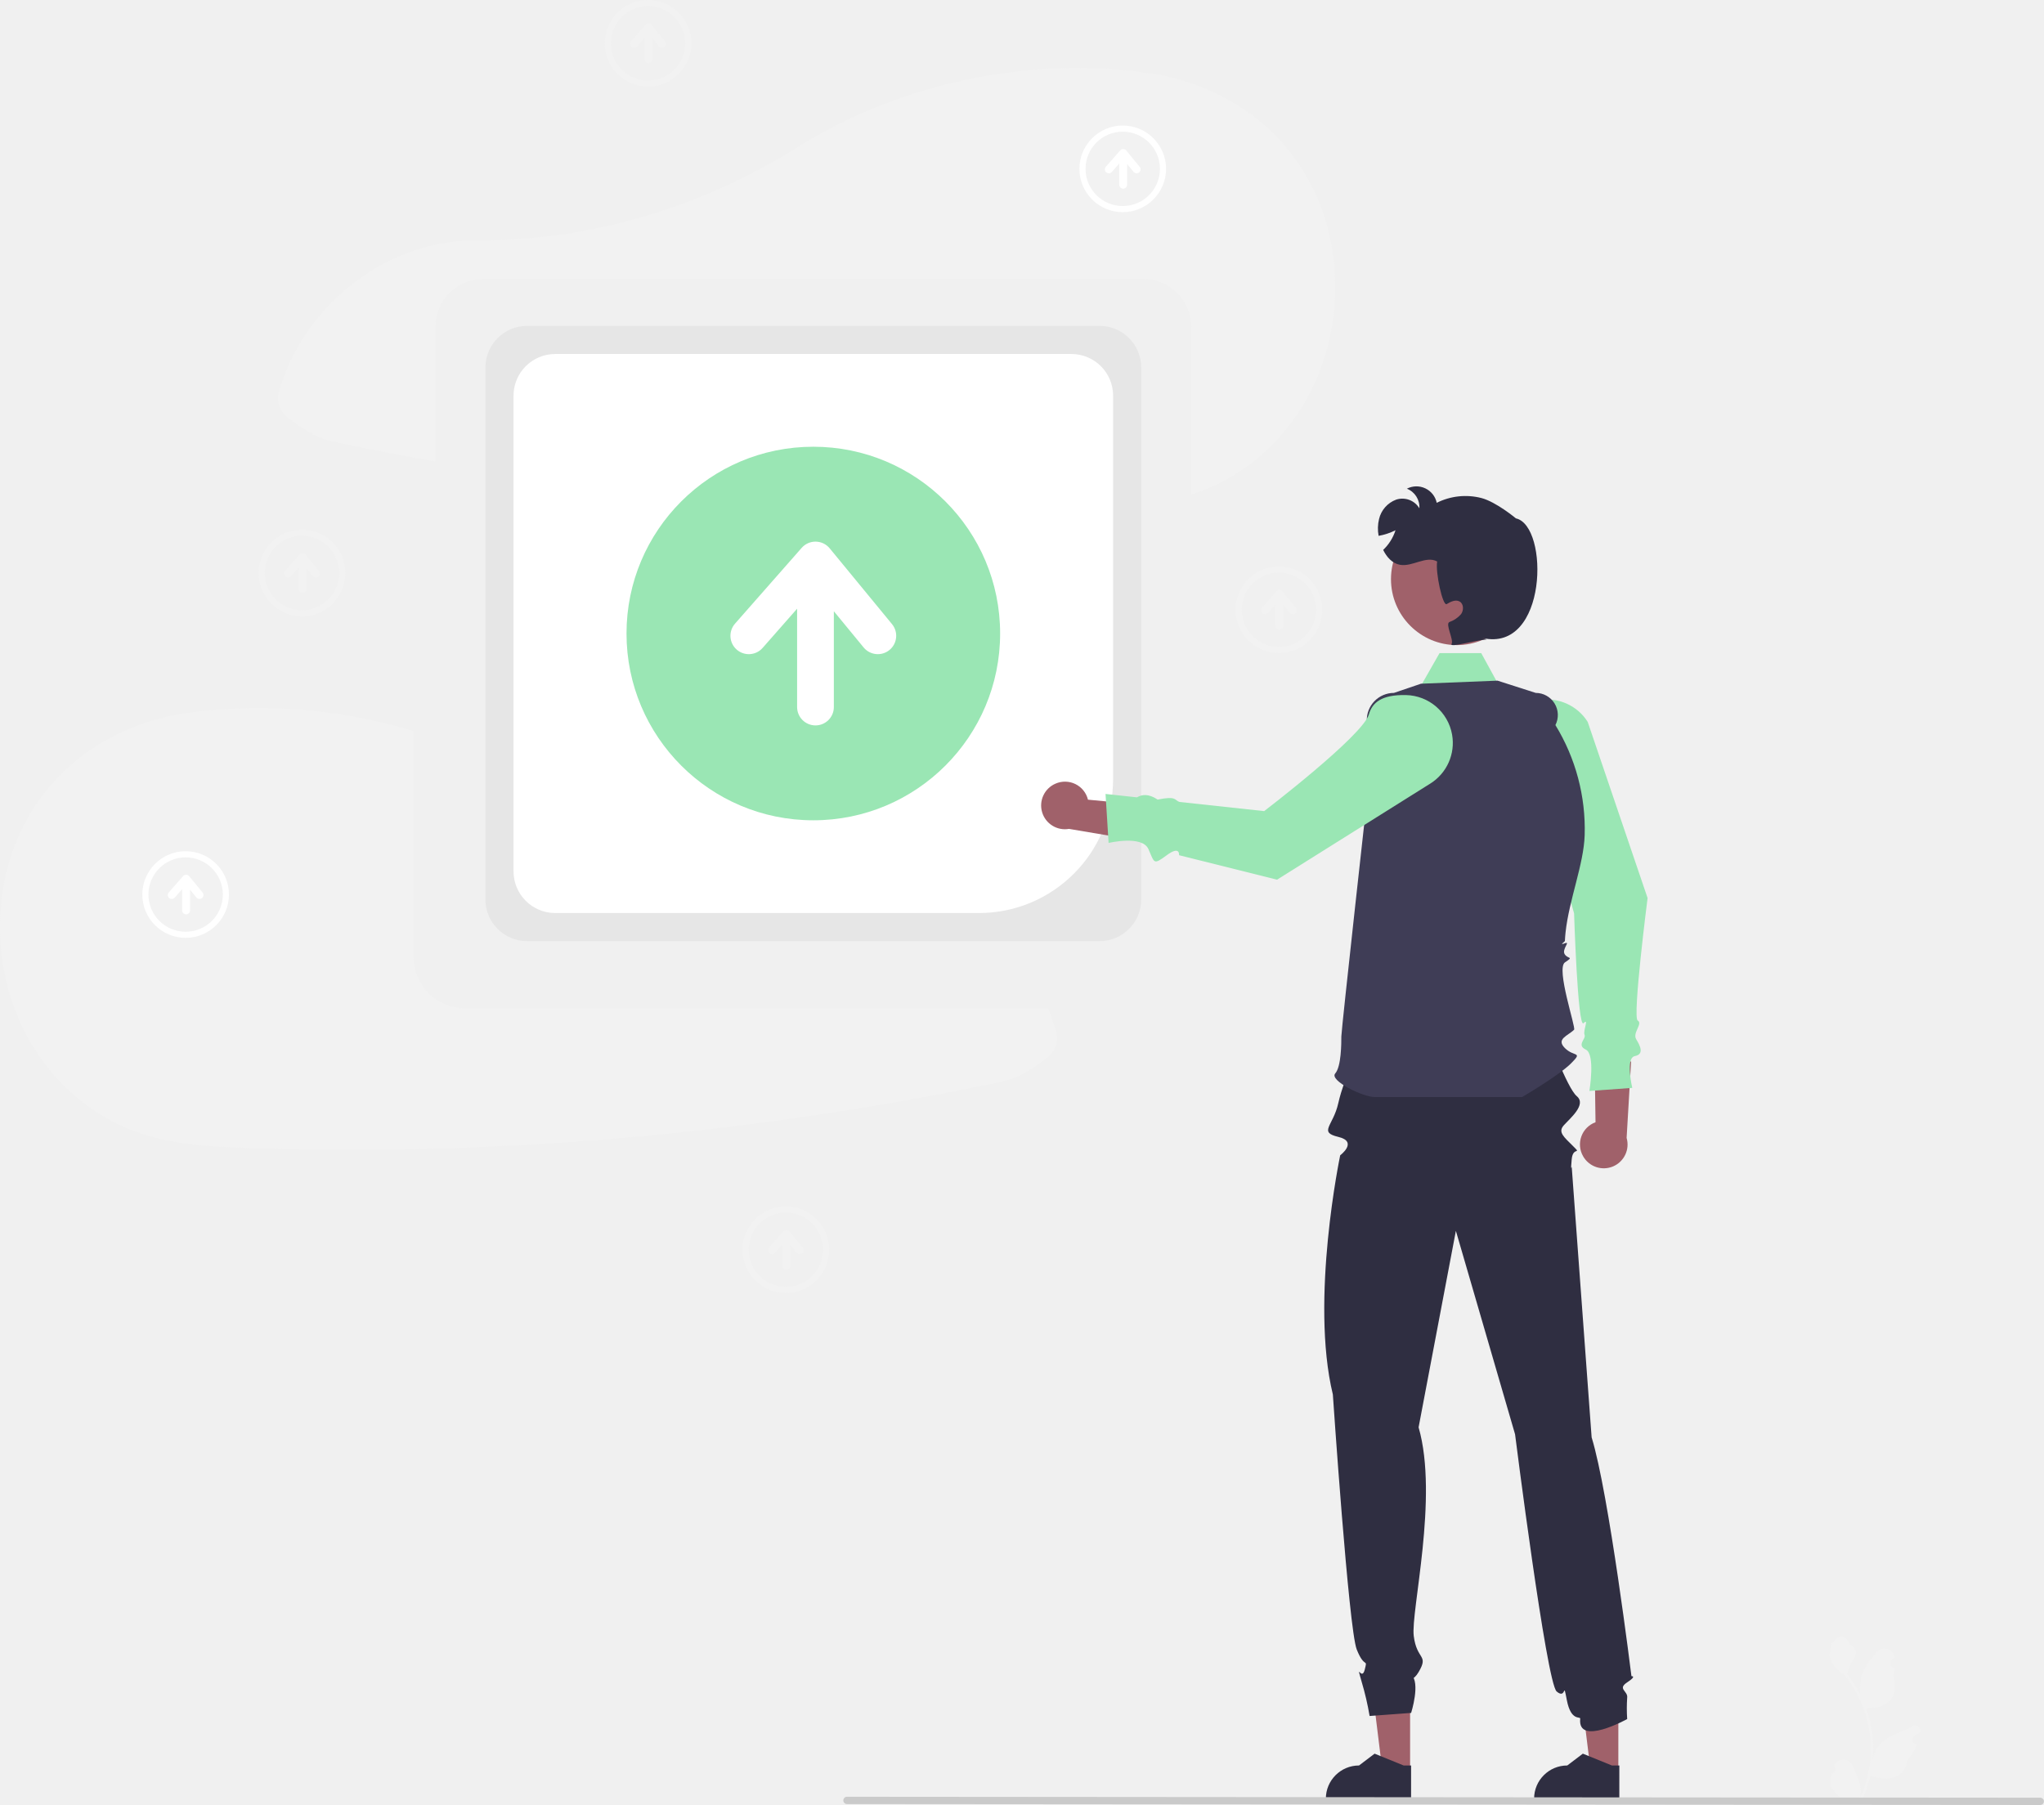
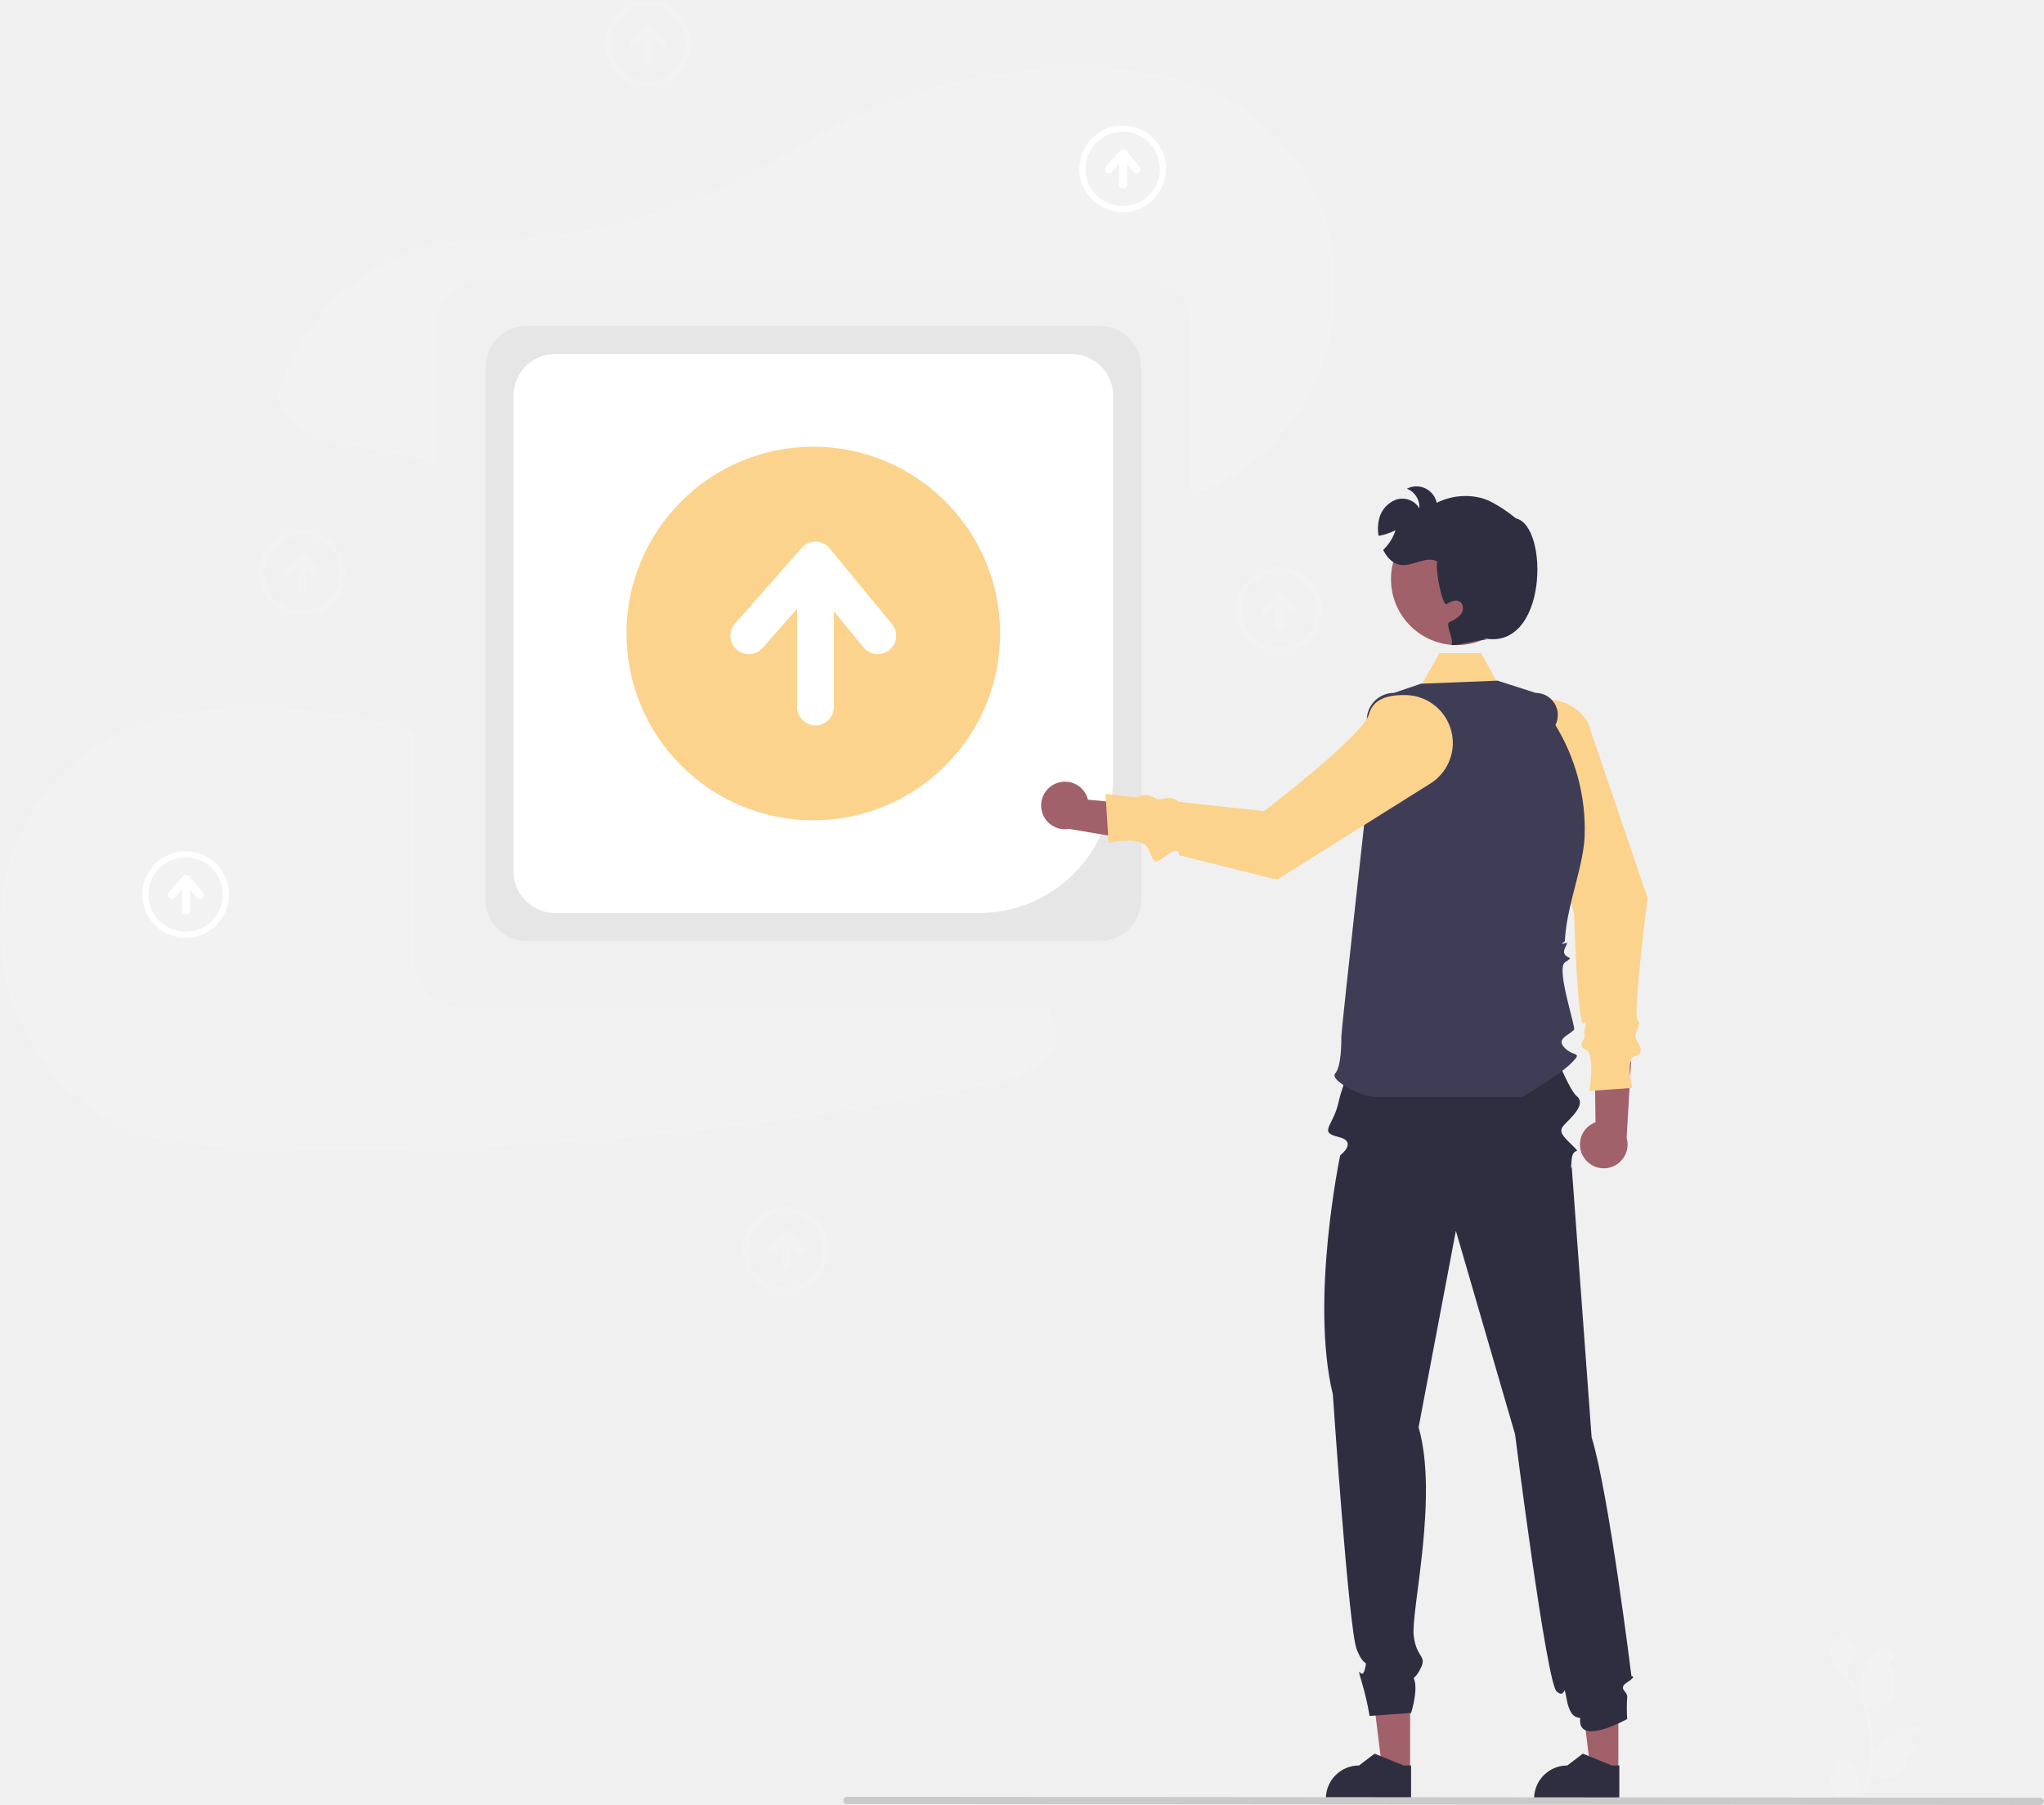
<svg xmlns="http://www.w3.org/2000/svg" data-name="Layer 1" width="667.445" height="589.486" viewBox="0 0 667.445 589.486">
  <path d="M783.233,532.892a7.721,7.721,0,0,1,4.045-11.127l-.398-27.436,12.016,7.676L797.431,526.882a7.763,7.763,0,0,1-14.198,6.01Z" transform="translate(-266.2773 -155.2571)" fill="#a0616a" />
-   <path d="M768.751,383.936A15.64,15.64,0,0,0,755.837,398.994c-.174,8.03,2.506,11.024,6.292,12.106,7,2,18.148,42.448,18.148,42.448s1.183,37.726,3.092,35.863-.251,2.484.329,3.811-2.749,3.313.415,4.82,1.164,13.507,1.164,13.507l14-1s-2.325-9.776.838-10.388,1.725-3.394.444-5.503,2.267-5.115.493-6.112,3.226-39.997,3.226-39.997L784.729,391.028a15.642,15.642,0,0,0-15.977-7.092Z" transform="translate(-266.2773 -155.2571)" fill="#9ae6b4" />
-   <polygon points="460 230.943 470.071 213.291 483.677 213.291 493.882 231.943 460 230.943" fill="#9ae6b4" />
+   <path d="M768.751,383.936A15.64,15.64,0,0,0,755.837,398.994c-.174,8.03,2.506,11.024,6.292,12.106,7,2,18.148,42.448,18.148,42.448s1.183,37.726,3.092,35.863-.251,2.484.329,3.811-2.749,3.313.415,4.82,1.164,13.507,1.164,13.507l14-1s-2.325-9.776.838-10.388,1.725-3.394.444-5.503,2.267-5.115.493-6.112,3.226-39.997,3.226-39.997L784.729,391.028a15.642,15.642,0,0,0-15.977-7.092Z" transform="translate(-266.2773 -155.2571)" fill="#FBD38D" />
+   <polygon points="460 230.943 470.071 213.291 483.677 213.291 493.882 231.943 460 230.943" fill="#FBD38D" />
  <path d="M699.189,227.463c-8.047-26.954-30.781-44.551-58.251-48.411-.302-.043-.589.014-.89-.006a8.68,8.68,0,0,0-1.188-.273c-37.778-4.883-79.018,3.862-111.841,24.399-31.462,19.685-67.613,30.793-104.726,30.546q-1.729-.011-3.471.075c-28.561,1.425-53.766,22.215-61.488,49.561-1.013,3.588.752,6.794,3.592,8.827,4.989,3.573,8.397,6.078,14.536,7.378q16.43,3.481,32.973,6.401V262.031a15.704,15.704,0,0,1,15.686-15.686H639.591a15.704,15.704,0,0,1,15.686,15.686V316.738a64.518,64.518,0,0,0,8.632-3.398,66.837,66.837,0,0,0,25.768-22.487C702.153,272.753,705.448,248.427,699.189,227.463Z" transform="translate(-266.2773 -155.2571)" fill="#f2f2f2" />
  <path d="M608.467,484.548H417.99a16.598,16.598,0,0,1-16.579-16.579V394.059a172.965,172.965,0,0,0-71.716-6.286,8.68,8.68,0,0,0-1.188.273c-.301.019-.588-.037-.89.006-27.471,3.86-50.204,21.457-58.251,48.411-6.259,20.964-2.964,45.29,9.511,63.39a66.837,66.837,0,0,0,25.768,22.487c14.287,6.882,29.325,7.4,44.919,7.886a1018.277,1018.277,0,0,0,140.261-5.302q34.382-3.688,68.479-9.638,17.452-3.054,34.788-6.727c6.139-1.3,9.547-3.805,14.536-7.378,2.839-2.033,4.605-5.239,3.592-8.827A65.809,65.809,0,0,0,608.467,484.548Z" transform="translate(-266.2773 -155.2571)" fill="#f2f2f2" />
  <path d="M625.324,462.621H438.389a13.625,13.625,0,0,1-13.609-13.609V275.289a13.625,13.625,0,0,1,13.609-13.609h186.936a13.625,13.625,0,0,1,13.609,13.609V449.012A13.625,13.625,0,0,1,625.324,462.621Z" transform="translate(-266.2773 -155.2571)" fill="#e6e6e6" />
  <path d="M585.98,453.442H447.57a13.625,13.625,0,0,1-13.609-13.609V284.476a13.625,13.625,0,0,1,13.609-13.609H616.145a13.625,13.625,0,0,1,13.609,13.609V409.668A43.823,43.823,0,0,1,585.98,453.442Z" transform="translate(-266.2773 -155.2571)" fill="#fff" />
-   <circle cx="265.58" cy="206.897" r="61" fill="#9ae6b4" />
+   <circle cx="265.58" cy="206.897" r="61" fill="#FBD38D" />
  <path d="M557.554,359.085l-20.356-24.754a6.001,6.001,0,0,0-9.14-.151l-21.769,24.754a6,6,0,0,0,9.012,7.925L526.564,354.051v32.115a6,6,0,0,0,12,0V354.885l9.722,11.822a6,6,0,0,0,9.269-7.622Z" transform="translate(-266.2773 -155.2571)" fill="#fff" />
  <polygon points="528.453 578.324 519.404 578.323 515.099 543.416 528.456 543.417 528.453 578.324" fill="#a0616a" />
  <path d="M795.05,743.021l-27.829-.001v-.352a10.833,10.833,0,0,1,10.832-10.832h.001l5.083-3.857,9.485,3.857,2.429 0Z" transform="translate(-266.2773 -155.2571)" fill="#2f2e41" />
  <polygon points="460.453 578.324 451.404 578.323 447.099 543.416 460.456 543.417 460.453 578.324" fill="#a0616a" />
  <path d="M727.05,743.021l-27.829-.001v-.352a10.833,10.833,0,0,1,10.832-10.832h.001l5.083-3.857,9.485,3.857,2.429 0Z" transform="translate(-266.2773 -155.2571)" fill="#2f2e41" />
  <path d="M797.616,704.691c3.302-2.158,1.389-2.018,1.389-2.018s-7.383-59.86-13-78l-6.5-88.337s-.413,1.762,0-2.521,3.413-1.283.413-4.283-5-4.529-3-6.764,7.517-6.759,4.259-9.497-9.671-20.598-9.671-20.598l-62.5.5,2.5-.5s-7.802-2.895-4.228.875-2,13-4,22c-1.656,7.454-6.574,9.432,0,11,6.574,1.568.625,6.011.625,6.011s-9.897,47.114-2.397,78.114c0,0,5.174,76.672,7.793,83.266,2.619,6.594,3.619,2.594,2.619,6.594s-3-3-1,4a92.513,92.513,0,0,1,2.587,11.14l13.562-1s3.15-9.927,0-12.534-.975,5,2.438-.803-.587-3.803-1.587-11.803,8.175-45.268,1.587-68.134l12.173-64.163,19.327,66.437s10.251,81.14,13.582,84c3.331,2.86,1.986-4.082,3.331,2.86,1.359,7.015,4.447,5.155,4.359,6.015-.931,9.172,15.339.125,15.339.125a51.365,51.365,0,0,1,0-7C797.918,707.533,794.315,706.848,797.616,704.691Z" transform="translate(-266.2773 -155.2571)" fill="#2f2e41" />
  <path d="M715.277,513.548c-4,0-15-5.417-13-7.709s2-9.898,2-12.094,9-83.197,9-83.197l-.684-19.832a8.862,8.862,0,0,1,8.857-9.168l8.827-3,25-1,12.466,4A7.227,7.227,0,0,1,774.181,392.06l0,0a65.074,65.074,0,0,1,9.553,35.955c-.287,9.471-5.085,21.038-6.242,31.738-.102.939-.175,1.872-.215,2.796-.011.258-2.058,1.541-.029.771s-1.087,1.95-.029,3.589,3.109.635.084,2.637,3.633,21.344,2.974,22.002c-2,2-6,3-3,6s6,1,2,5-15.984,11-15.984,11Z" transform="translate(-266.2773 -155.2571)" fill="#3f3d56" />
  <circle cx="475.734" cy="189.156" r="21.523" fill="#a0616a" />
  <path d="M610.921,411.192a7.721,7.721,0,0,1,10.622,5.229l27.317,2.584-8.936,11.111L615.354,425.959a7.763,7.763,0,0,1-4.433-14.767Z" transform="translate(-266.2773 -155.2571)" fill="#a0616a" />
-   <path d="M740.441,395.17a15.64,15.64,0,0,0-15.058-12.914c-8.03-.174-11.024,2.506-12.106,6.292-2,7-34.197,31.606-34.197,31.606l-27.651-2.992c-1.663-.54-.874-2.054-7.126-.771-3.08-2.017-5.071-1.675-6.785-.734l-10.241-1.108,1,16s10.963-2.608,13,2,1.57,5.27,6,2,4,0,4,0l32,8,50.071-31.401a15.642,15.642,0,0,0,7.092-15.977Z" transform="translate(-266.2773 -155.2571)" fill="#9ae6b4" />
+   <path d="M740.441,395.17a15.64,15.64,0,0,0-15.058-12.914c-8.03-.174-11.024,2.506-12.106,6.292-2,7-34.197,31.606-34.197,31.606l-27.651-2.992c-1.663-.54-.874-2.054-7.126-.771-3.08-2.017-5.071-1.675-6.785-.734l-10.241-1.108,1,16s10.963-2.608,13,2,1.57,5.27,6,2,4,0,4,0l32,8,50.071-31.401a15.642,15.642,0,0,0,7.092-15.977Z" transform="translate(-266.2773 -155.2571)" fill="#FBD38D" />
  <path d="M750.367,363.628l1.41.45c-4.41.37-12.27,2.83-11.5,1.47s-2.14-6.49-.72-7.14a9.031,9.031,0,0,0,3.82-2.59c.9-1.26.88-3.34-.47-4.11-1.31-.76-2.93.06-4.23.83-1.31.76-3.73-10.42-3.11-13.91-3.65-2-8.07,1.83-12.17,1.08-2.51-.46-4.32-2.52-5.46-4.86a15.246,15.246,0,0,0,4.03-6.42,19.91,19.91,0,0,1-5.52,1.83,12.971,12.971,0,0,1,.14-5.48,8.943,8.943,0,0,1,5.57-6.34,6.482,6.482,0,0,1,7.6,2.82,6.444,6.444,0,0,0-4.08-6.4,6.776,6.776,0,0,1,9.75,4.61,20.934,20.934,0,0,1,14.59-1.56c4.84,1.27,11.26,6.64,11.26,6.64C772.197,326.958,771.677,368.478,750.367,363.628Z" transform="translate(-266.2773 -155.2571)" fill="#2f2e41" />
  <path d="M864.394,734.44a1.216,1.216,0,0,0,.882-2.108l-.083-.331.033-.08a3.267,3.267,0,0,1,6.026.022c.986,2.374,2.24,4.751,2.549,7.261a9.664,9.664,0,0,1-.17,3.324,38.744,38.744,0,0,0,3.524-16.092,37.397,37.397,0,0,0-.232-4.172q-.192-1.703-.533-3.382a39.193,39.193,0,0,0-7.772-16.611A10.43,10.43,0,0,1,864.279,697.77a7.956,7.956,0,0,1-.724-2.174,9.819,9.819,0,0,0,.637-3.386c.294-.447.821-.669,1.142-1.104,1.599-2.167,3.801-1.789,4.951,1.156,2.456,1.24,2.48,3.295.973,5.273-.959,1.258-1.091,2.96-1.932,4.307.087.111.177.218.263.329a39.446,39.446,0,0,1,4.117,6.523,16.398,16.398,0,0,1,.979-7.617c.937-2.261,2.693-4.164,4.24-6.119a3.366,3.366,0,0,1,5.995,1.653l.009.086q-.345.194-.675.413a1.65,1.65,0,0,0,.665,3.003l.034.005a16.418,16.418,0,0,1-.433,2.455c1.984,7.673-2.3,10.468-8.416,10.594-.135.069-.267.138-.402.204a40.262,40.262,0,0,1,2.167,10.199,38.187,38.187,0,0,1-.028,6.166l.01-.073a10.091,10.091,0,0,1,3.445-5.827c2.651-2.178,6.396-2.98,9.256-4.73a1.894,1.894,0,0,1,2.9,1.842l-.012.076a11.082,11.082,0,0,0-1.243.599q-.345.194-.675.413a1.65,1.65,0,0,0,.665,3.003l.034.005.069.01a16.431,16.431,0,0,1-3.022,4.733c-1.241,6.699-6.569,7.334-12.27,5.383h-.003a40.251,40.251,0,0,1-2.704,7.893h-9.659c-.035-.107-.066-.218-.097-.325a10.975,10.975,0,0,0,2.673-.159c-.717-.879-1.433-1.766-2.15-2.645a.602.602,0,0,1-.045-.052c-.364-.45-.73-.897-1.094-1.347l-0-.001a16.075,16.075,0,0,1,.471-4.095Z" transform="translate(-266.2773 -155.2571)" fill="#f2f2f2" />
  <path d="M542.806,744.436l389.726.307a1.191,1.191,0,0,0,0-2.381l-389.726-.307a1.191,1.191,0,0,0,0,2.381Z" transform="translate(-266.2773 -155.2571)" fill="#cacaca" />
  <path d="M522.895,577.548A14.146,14.146,0,1,1,537.041,563.403,14.162,14.162,0,0,1,522.895,577.548Zm0-26.291A12.146,12.146,0,1,0,535.041,563.403,12.159,12.159,0,0,0,522.895,551.257Z" transform="translate(-266.2773 -155.2571)" fill="#f2f2f2" />
  <path d="M528.433,562.741l-4.387-5.335a1.293,1.293,0,0,0-1.97-.033l-4.691,5.335a1.293,1.293,0,0,0,1.942,1.708l2.427-2.76v6.921a1.293,1.293,0,1,0,2.586,0v-6.741l2.095,2.548a1.293,1.293,0,0,0,1.997-1.643Z" transform="translate(-266.2773 -155.2571)" fill="#f2f2f2" />
  <path d="M683.895,368.548A14.146,14.146,0,1,1,698.041,354.403,14.162,14.162,0,0,1,683.895,368.548Zm0-26.291A12.146,12.146,0,1,0,696.041,354.403,12.159,12.159,0,0,0,683.895,342.257Z" transform="translate(-266.2773 -155.2571)" fill="#f2f2f2" />
  <path d="M689.433,353.741l-4.387-5.335a1.293,1.293,0,0,0-1.97-.033l-4.691,5.335a1.293,1.293,0,0,0,1.942,1.708l2.427-2.76v6.921a1.293,1.293,0,1,0,2.586,0v-6.741l2.095,2.548a1.293,1.293,0,0,0,1.997-1.643Z" transform="translate(-266.2773 -155.2571)" fill="#f2f2f2" />
  <path d="M364.896,356.548A14.146,14.146,0,1,1,379.041,342.403,14.162,14.162,0,0,1,364.896,356.548Zm0-26.291A12.146,12.146,0,1,0,377.041,342.403,12.159,12.159,0,0,0,364.896,330.257Z" transform="translate(-266.2773 -155.2571)" fill="#f2f2f2" />
  <path d="M370.433,341.741l-4.387-5.335a1.293,1.293,0,0,0-1.97-.033l-4.691,5.335a1.293,1.293,0,0,0,1.942,1.708l2.427-2.76v6.921a1.293,1.293,0,0,0,2.586,0v-6.741l2.095,2.548a1.293,1.293,0,0,0,1.997-1.643Z" transform="translate(-266.2773 -155.2571)" fill="#f2f2f2" />
  <path d="M477.896,183.548A14.146,14.146,0,1,1,492.041,169.403,14.162,14.162,0,0,1,477.896,183.548Zm0-26.291A12.146,12.146,0,1,0,490.041,169.403,12.159,12.159,0,0,0,477.896,157.257Z" transform="translate(-266.2773 -155.2571)" fill="#f2f2f2" />
  <path d="M483.433,168.741l-4.387-5.335a1.293,1.293,0,0,0-1.97-.033l-4.691,5.335a1.293,1.293,0,0,0,1.942,1.708l2.427-2.76v6.921a1.293,1.293,0,0,0,2.586,0v-6.741l2.095,2.548a1.293,1.293,0,0,0,1.997-1.643Z" transform="translate(-266.2773 -155.2571)" fill="#f2f2f2" />
  <path d="M326.896,461.548A14.146,14.146,0,1,1,341.041,447.403,14.162,14.162,0,0,1,326.896,461.548Zm0-26.291a12.146,12.146,0,1,0,12.146,12.146A12.159,12.159,0,0,0,326.896,435.257Z" transform="translate(-266.2773 -155.2571)" fill="#fff" />
  <path d="M332.433,446.741l-4.387-5.335a1.293,1.293,0,0,0-1.97-.033l-4.691,5.335a1.293,1.293,0,0,0,1.942,1.708l2.427-2.76v6.921a1.293,1.293,0,0,0,2.586,0v-6.741l2.095,2.548a1.293,1.293,0,0,0,1.997-1.643Z" transform="translate(-266.2773 -155.2571)" fill="#fff" />
  <path d="M632.895,224.548A14.146,14.146,0,1,1,647.041,210.403,14.162,14.162,0,0,1,632.895,224.548Zm0-26.291a12.146,12.146,0,1,0,12.146,12.146A12.159,12.159,0,0,0,632.895,198.257Z" transform="translate(-266.2773 -155.2571)" fill="#fff" />
  <path d="M638.433,209.741l-4.387-5.335a1.293,1.293,0,0,0-1.97-.033l-4.691,5.335a1.293,1.293,0,0,0,1.942,1.708l2.427-2.76v6.921a1.293,1.293,0,1,0,2.586,0v-6.741l2.095,2.548a1.293,1.293,0,0,0,1.997-1.643Z" transform="translate(-266.2773 -155.2571)" fill="#fff" />
</svg>
